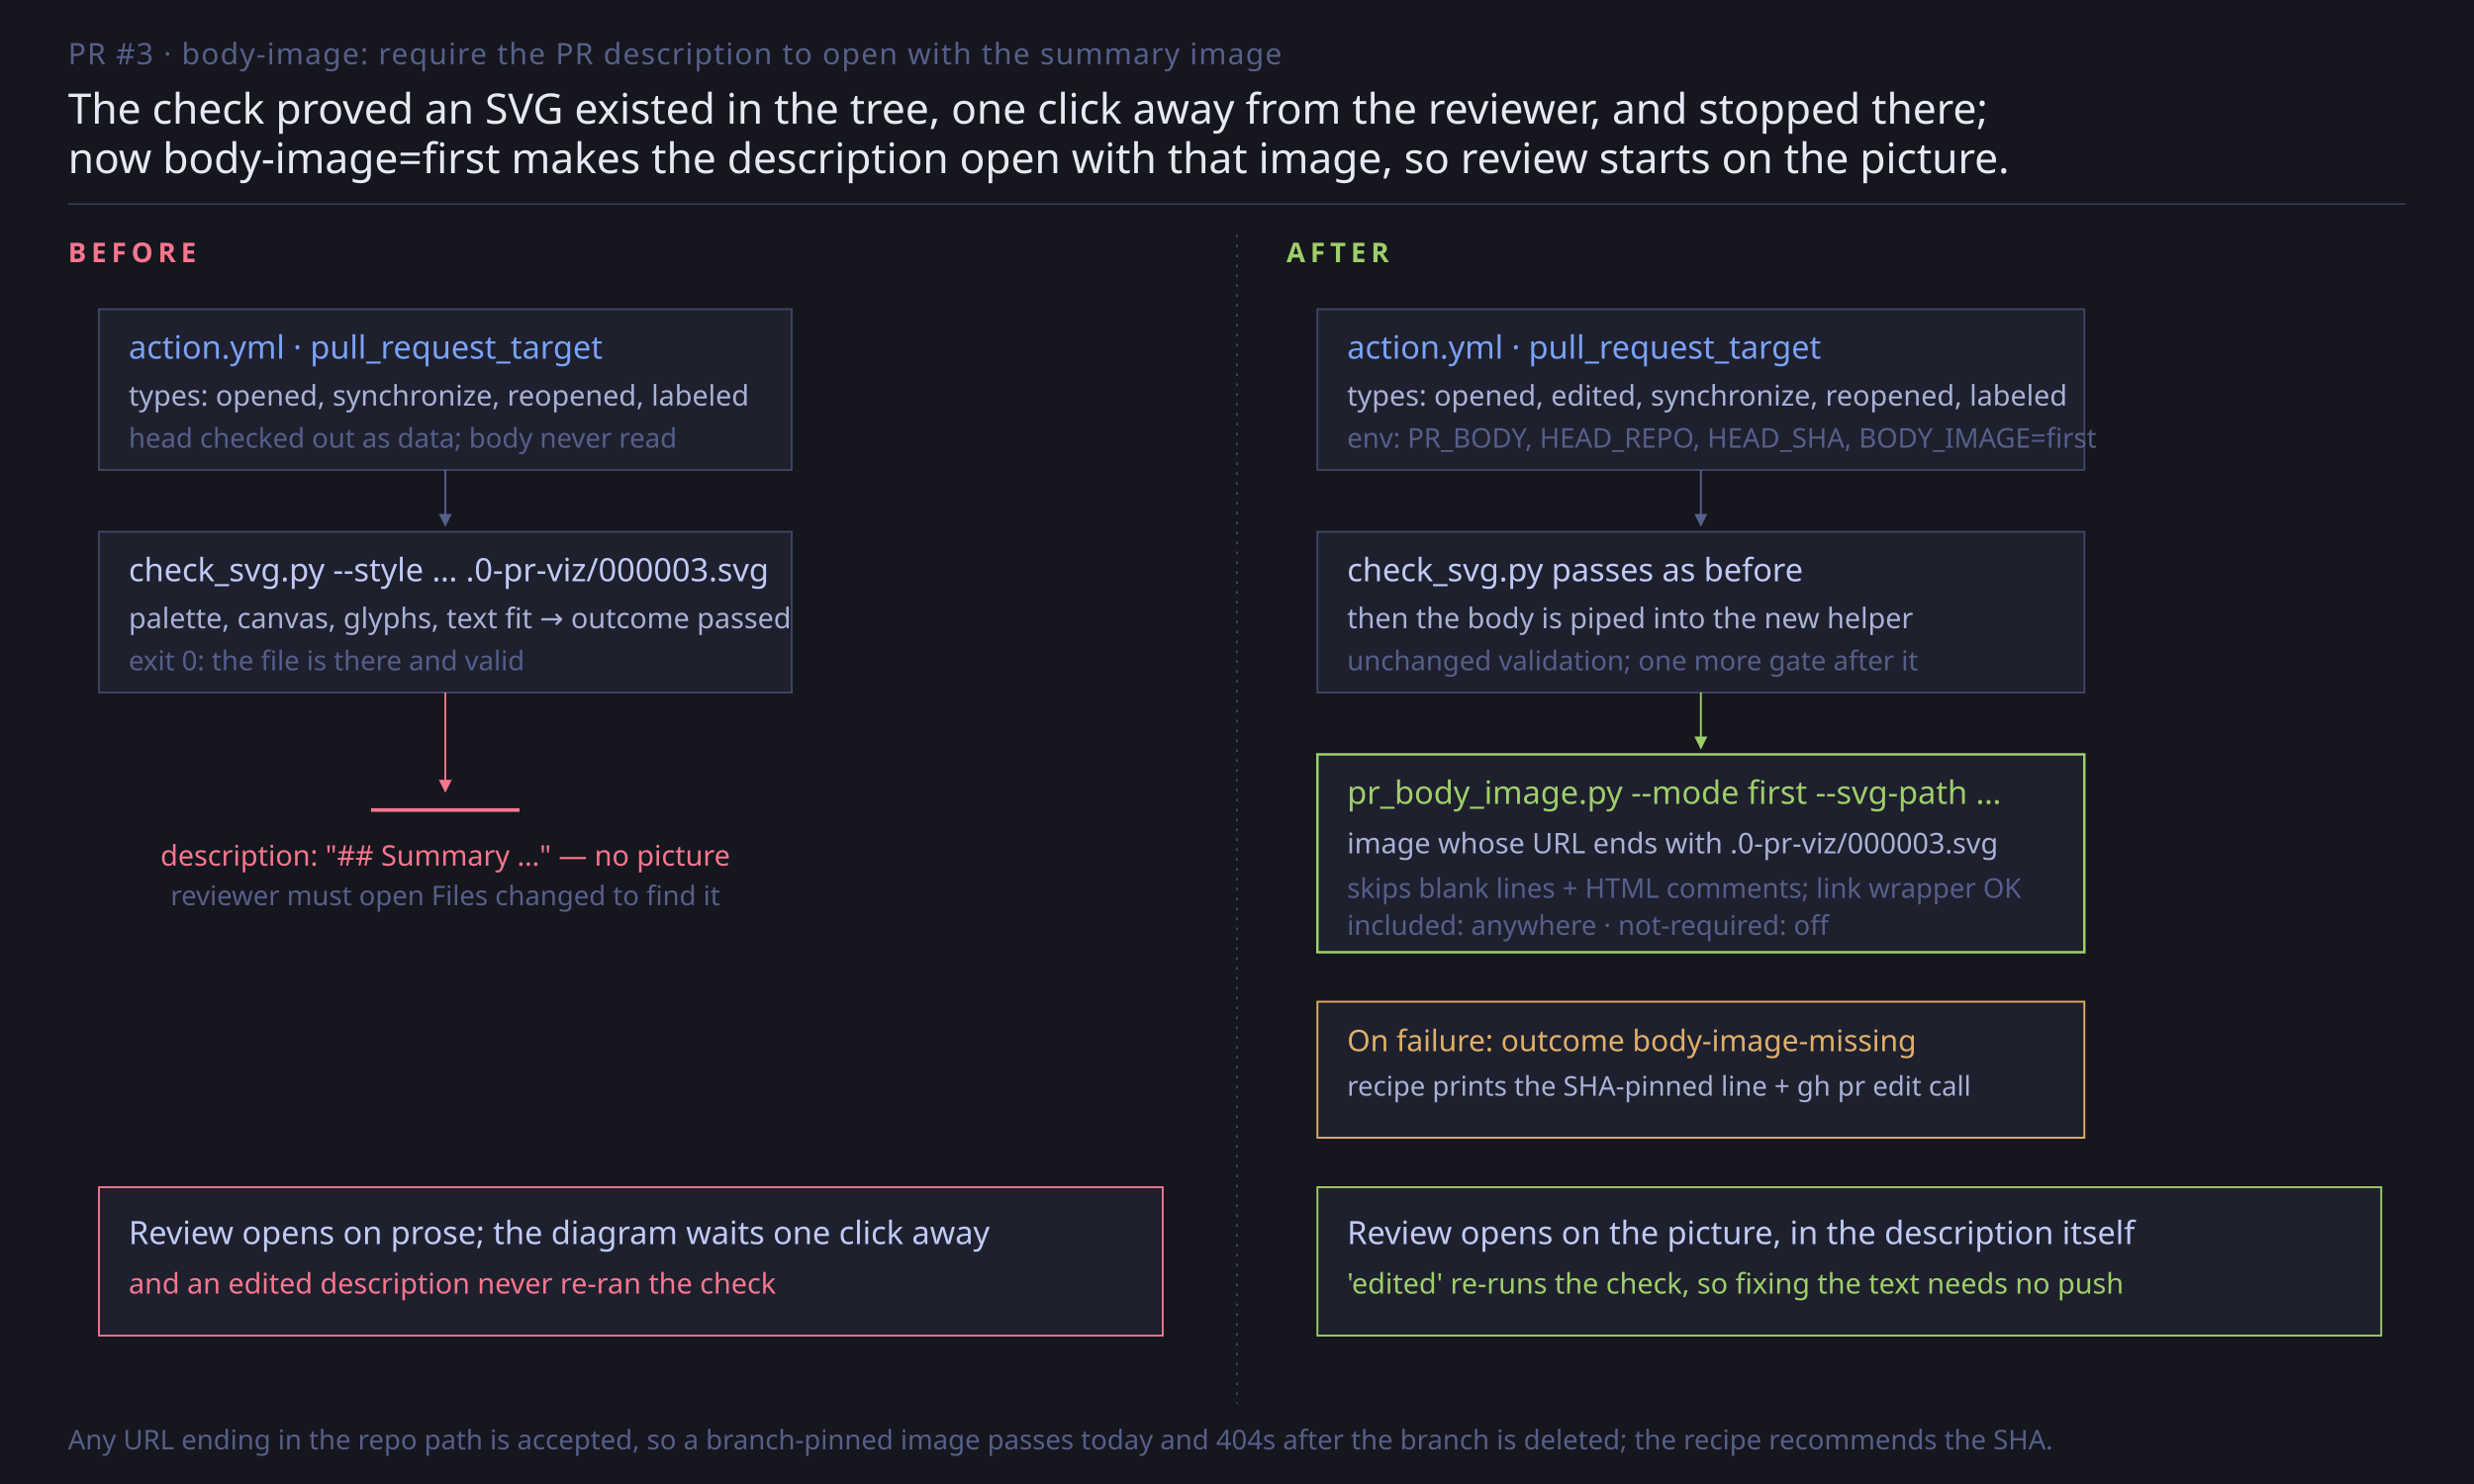
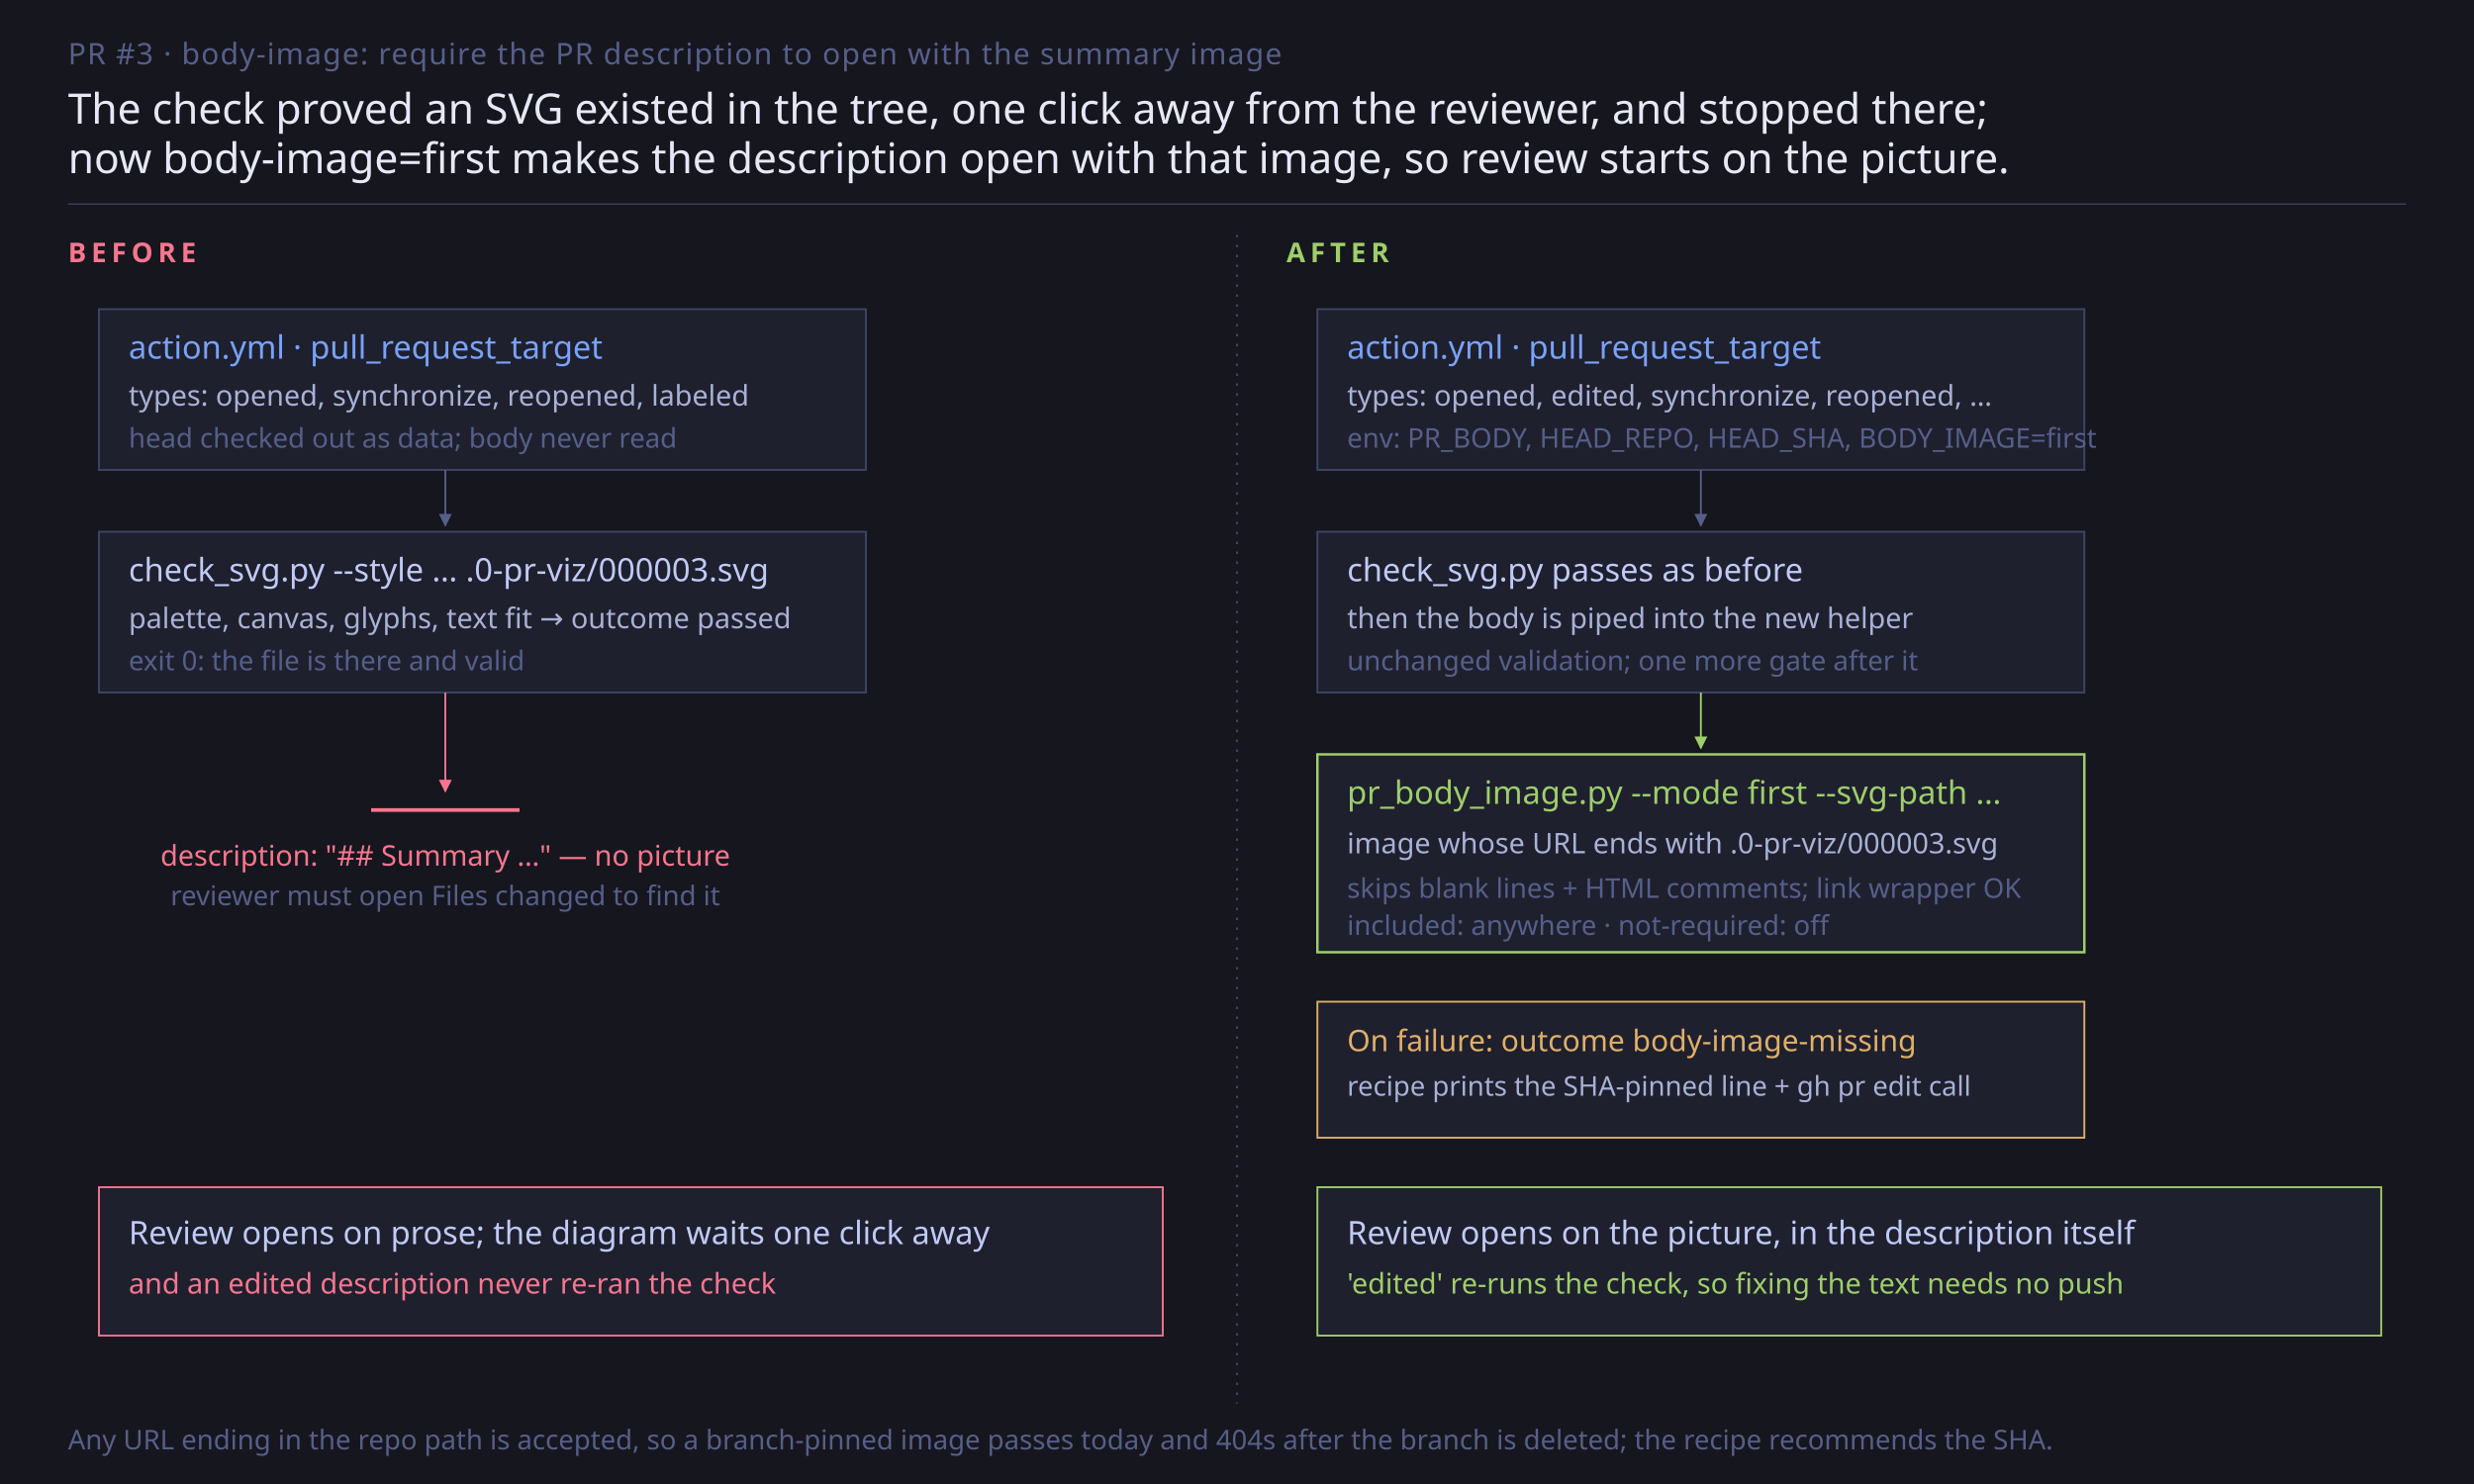
<svg xmlns="http://www.w3.org/2000/svg" viewBox="0 0 2000 1200" font-family="'Segoe UI', 'Noto Sans', 'DejaVu Sans', ui-sans-serif, system-ui, sans-serif">
  <rect x="0" y="0" width="2000" height="1200" fill="#16161e" />
  <defs>
    <marker id="arr-dim" viewBox="0 0 10 10" refX="9" refY="5" markerWidth="7" markerHeight="7" orient="auto-start-reverse">
      <path d="M0,0 L10,5 L0,10 z" fill="#565f89" />
    </marker>
    <marker id="arr-red" viewBox="0 0 10 10" refX="9" refY="5" markerWidth="7" markerHeight="7" orient="auto-start-reverse">
      <path d="M0,0 L10,5 L0,10 z" fill="#f7768e" />
    </marker>
    <marker id="arr-green" viewBox="0 0 10 10" refX="9" refY="5" markerWidth="7" markerHeight="7" orient="auto-start-reverse">
      <path d="M0,0 L10,5 L0,10 z" fill="#9ece6a" />
    </marker>
  </defs>
  <text x="55" y="52" font-size="24" letter-spacing="1" fill="#565f89">PR #3 · body-image: require the PR description to open with the summary image</text>
  <text x="55" y="100" font-size="34" fill="#e6e9f5">The check proved an SVG existed in the tree, one click away from the reviewer, and stopped there;</text>
  <text x="55" y="140" font-size="34" fill="#e6e9f5">now body-image=first makes the description open with that image, so review starts on the picture.</text>
  <line x1="55" y1="165" x2="1945" y2="165" stroke="#3d4666" stroke-width="1" />
  <text x="55" y="212" font-size="22" font-weight="700" letter-spacing="4" fill="#f7768e">BEFORE</text>
  <text x="1040" y="212" font-size="22" font-weight="700" letter-spacing="4" fill="#9ece6a">AFTER</text>
  <line x1="1000" y1="190" x2="1000" y2="1135" stroke="#3d4666" stroke-width="1.5" stroke-dasharray="2 6" />
  <g>
-     <rect x="80" y="250" width="560" height="130" fill="#1e202e" stroke="#3d4666" stroke-width="1.5" />
+     <rect x="80" y="250" width="620" height="130" fill="#1e202e" stroke="#3d4666" stroke-width="1.5" />
    <text x="104" y="290" font-size="26" fill="#7aa2f7">action.yml · pull_request_target</text>
    <text x="104" y="328" font-size="23" fill="#a9b1d6">types: opened, synchronize, reopened, labeled</text>
    <text x="104" y="362" font-size="22" fill="#565f89">head checked out as data; body never read</text>
  </g>
  <line x1="360" y1="380" x2="360" y2="425" stroke="#565f89" stroke-width="1.5" marker-end="url(#arr-dim)" />
  <g>
-     <rect x="80" y="430" width="560" height="130" fill="#1e202e" stroke="#3d4666" stroke-width="1.5" />
+     <rect x="80" y="430" width="620" height="130" fill="#1e202e" stroke="#3d4666" stroke-width="1.5" />
    <text x="104" y="470" font-size="26" fill="#c0caf5">check_svg.py --style … .0-pr-viz/000003.svg</text>
    <text x="104" y="508" font-size="23" fill="#a9b1d6">palette, canvas, glyphs, text fit → outcome passed</text>
    <text x="104" y="542" font-size="22" fill="#565f89">exit 0: the file is there and valid</text>
  </g>
  <line x1="360" y1="560" x2="360" y2="640" stroke="#f7768e" stroke-width="1.5" marker-end="url(#arr-red)" />
  <line x1="300" y1="655" x2="420" y2="655" stroke="#f7768e" stroke-width="3" />
  <text x="360" y="700" font-size="23" fill="#f7768e" text-anchor="middle">description: "## Summary …" — no picture</text>
  <text x="360" y="732" font-size="22" fill="#565f89" text-anchor="middle">reviewer must open Files changed to find it</text>
  <g>
    <rect x="80" y="960" width="860" height="120" fill="#1e202e" stroke="#f7768e" stroke-width="1.5" />
    <text x="104" y="1006" font-size="26" fill="#c0caf5">Review opens on prose; the diagram waits one click away</text>
    <text x="104" y="1046" font-size="23" fill="#f7768e">and an edited description never re-ran the check</text>
  </g>
  <g>
    <rect x="1065" y="250" width="620" height="130" fill="#1e202e" stroke="#3d4666" stroke-width="1.5" />
    <text x="1089" y="290" font-size="26" fill="#7aa2f7">action.yml · pull_request_target</text>
-     <text x="1089" y="328" font-size="23" fill="#a9b1d6">types: opened, edited, synchronize, reopened, labeled</text>
+     <text x="1089" y="328" font-size="23" fill="#a9b1d6">types: opened, edited, synchronize, reopened, …</text>
    <text x="1089" y="362" font-size="22" fill="#565f89">env: PR_BODY, HEAD_REPO, HEAD_SHA, BODY_IMAGE=first</text>
  </g>
  <line x1="1375" y1="380" x2="1375" y2="425" stroke="#565f89" stroke-width="1.5" marker-end="url(#arr-dim)" />
  <g>
    <rect x="1065" y="430" width="620" height="130" fill="#1e202e" stroke="#3d4666" stroke-width="1.5" />
    <text x="1089" y="470" font-size="26" fill="#c0caf5">check_svg.py passes as before</text>
    <text x="1089" y="508" font-size="23" fill="#a9b1d6">then the body is piped into the new helper</text>
    <text x="1089" y="542" font-size="22" fill="#565f89">unchanged validation; one more gate after it</text>
  </g>
  <line x1="1375" y1="560" x2="1375" y2="605" stroke="#9ece6a" stroke-width="1.5" marker-end="url(#arr-green)" />
  <g>
    <rect x="1065" y="610" width="620" height="160" fill="#1e202e" stroke="#9ece6a" stroke-width="2" />
    <text x="1089" y="650" font-size="26" fill="#9ece6a">pr_body_image.py --mode first --svg-path …</text>
    <text x="1089" y="690" font-size="23" fill="#a9b1d6">image whose URL ends with .0-pr-viz/000003.svg</text>
    <text x="1089" y="726" font-size="22" fill="#565f89">skips blank lines + HTML comments; link wrapper OK</text>
    <text x="1089" y="756" font-size="22" fill="#565f89">included: anywhere · not-required: off</text>
  </g>
  <g>
    <rect x="1065" y="810" width="620" height="110" fill="#1e202e" stroke="#e0af68" stroke-width="1.5" />
    <text x="1089" y="850" font-size="24" fill="#e0af68">On failure: outcome body-image-missing</text>
    <text x="1089" y="886" font-size="22" fill="#a9b1d6">recipe prints the SHA-pinned line + gh pr edit call</text>
  </g>
  <g>
    <rect x="1065" y="960" width="860" height="120" fill="#1e202e" stroke="#9ece6a" stroke-width="1.5" />
    <text x="1089" y="1006" font-size="26" fill="#c0caf5">Review opens on the picture, in the description itself</text>
    <text x="1089" y="1046" font-size="23" fill="#9ece6a">'edited' re-runs the check, so fixing the text needs no push</text>
  </g>
  <text x="55" y="1172" font-size="22" fill="#565f89">Any URL ending in the repo path is accepted, so a branch-pinned image passes today and 404s after the branch is deleted; the recipe recommends the SHA.</text>
</svg>
